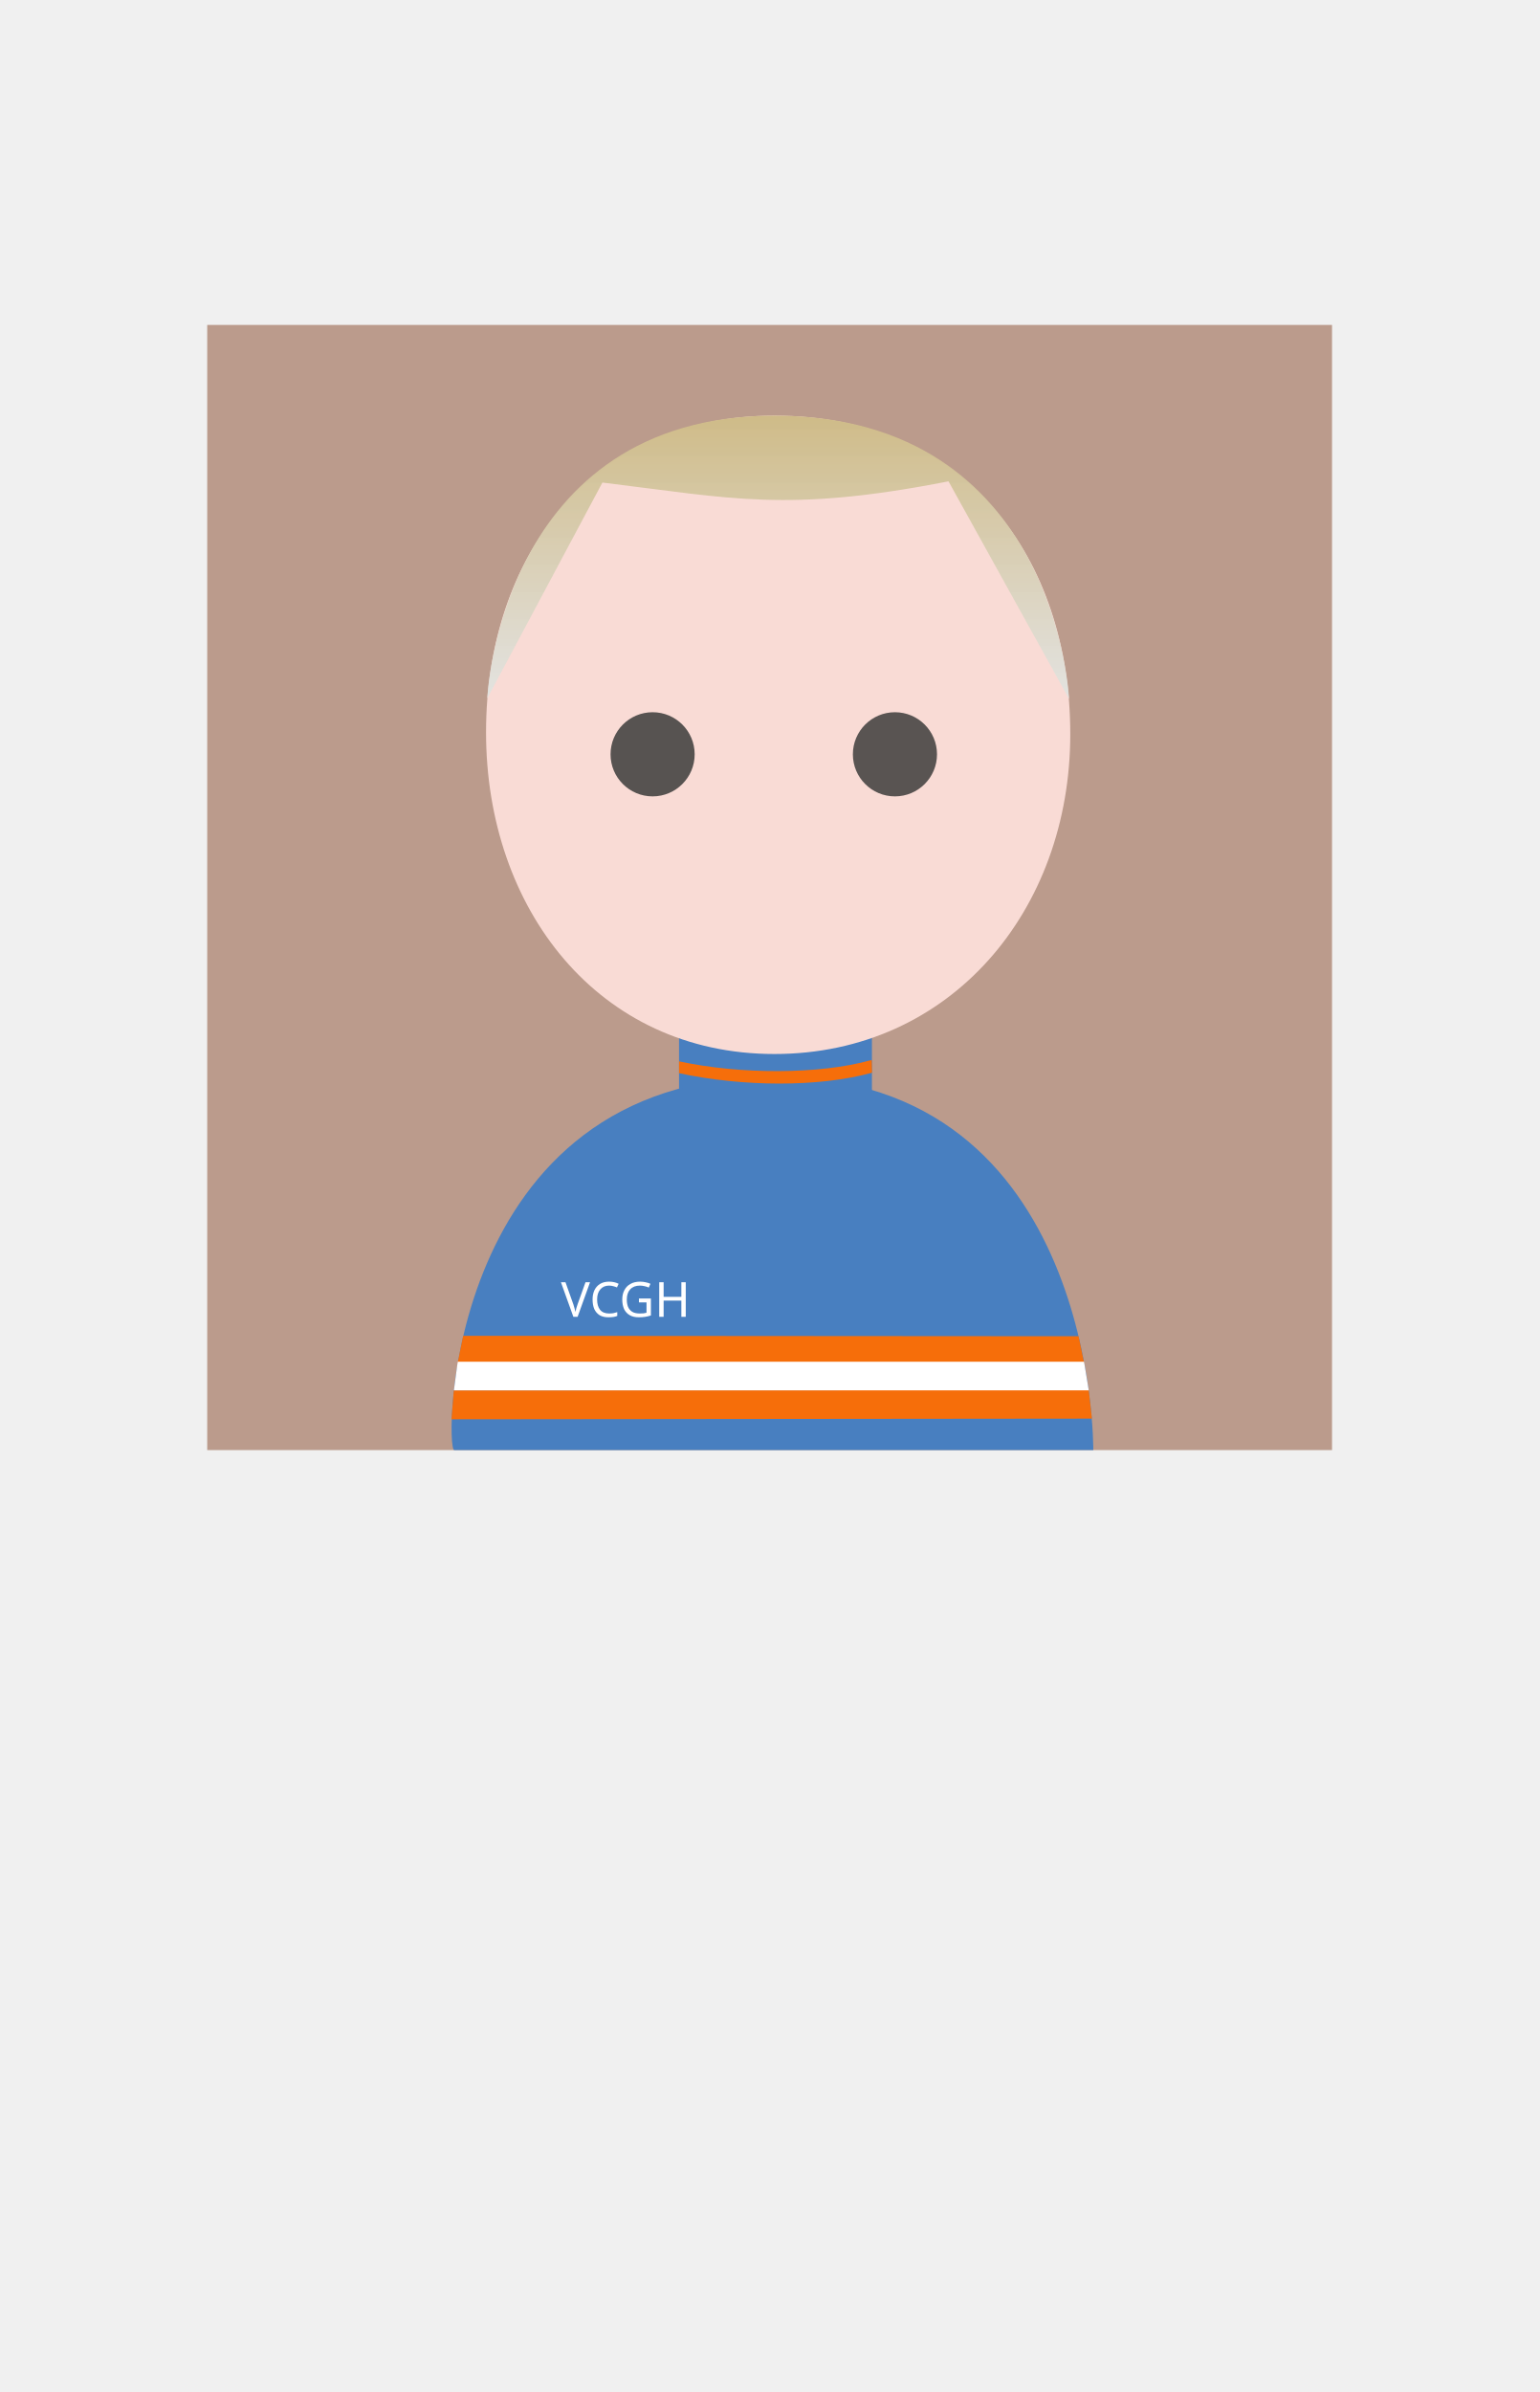
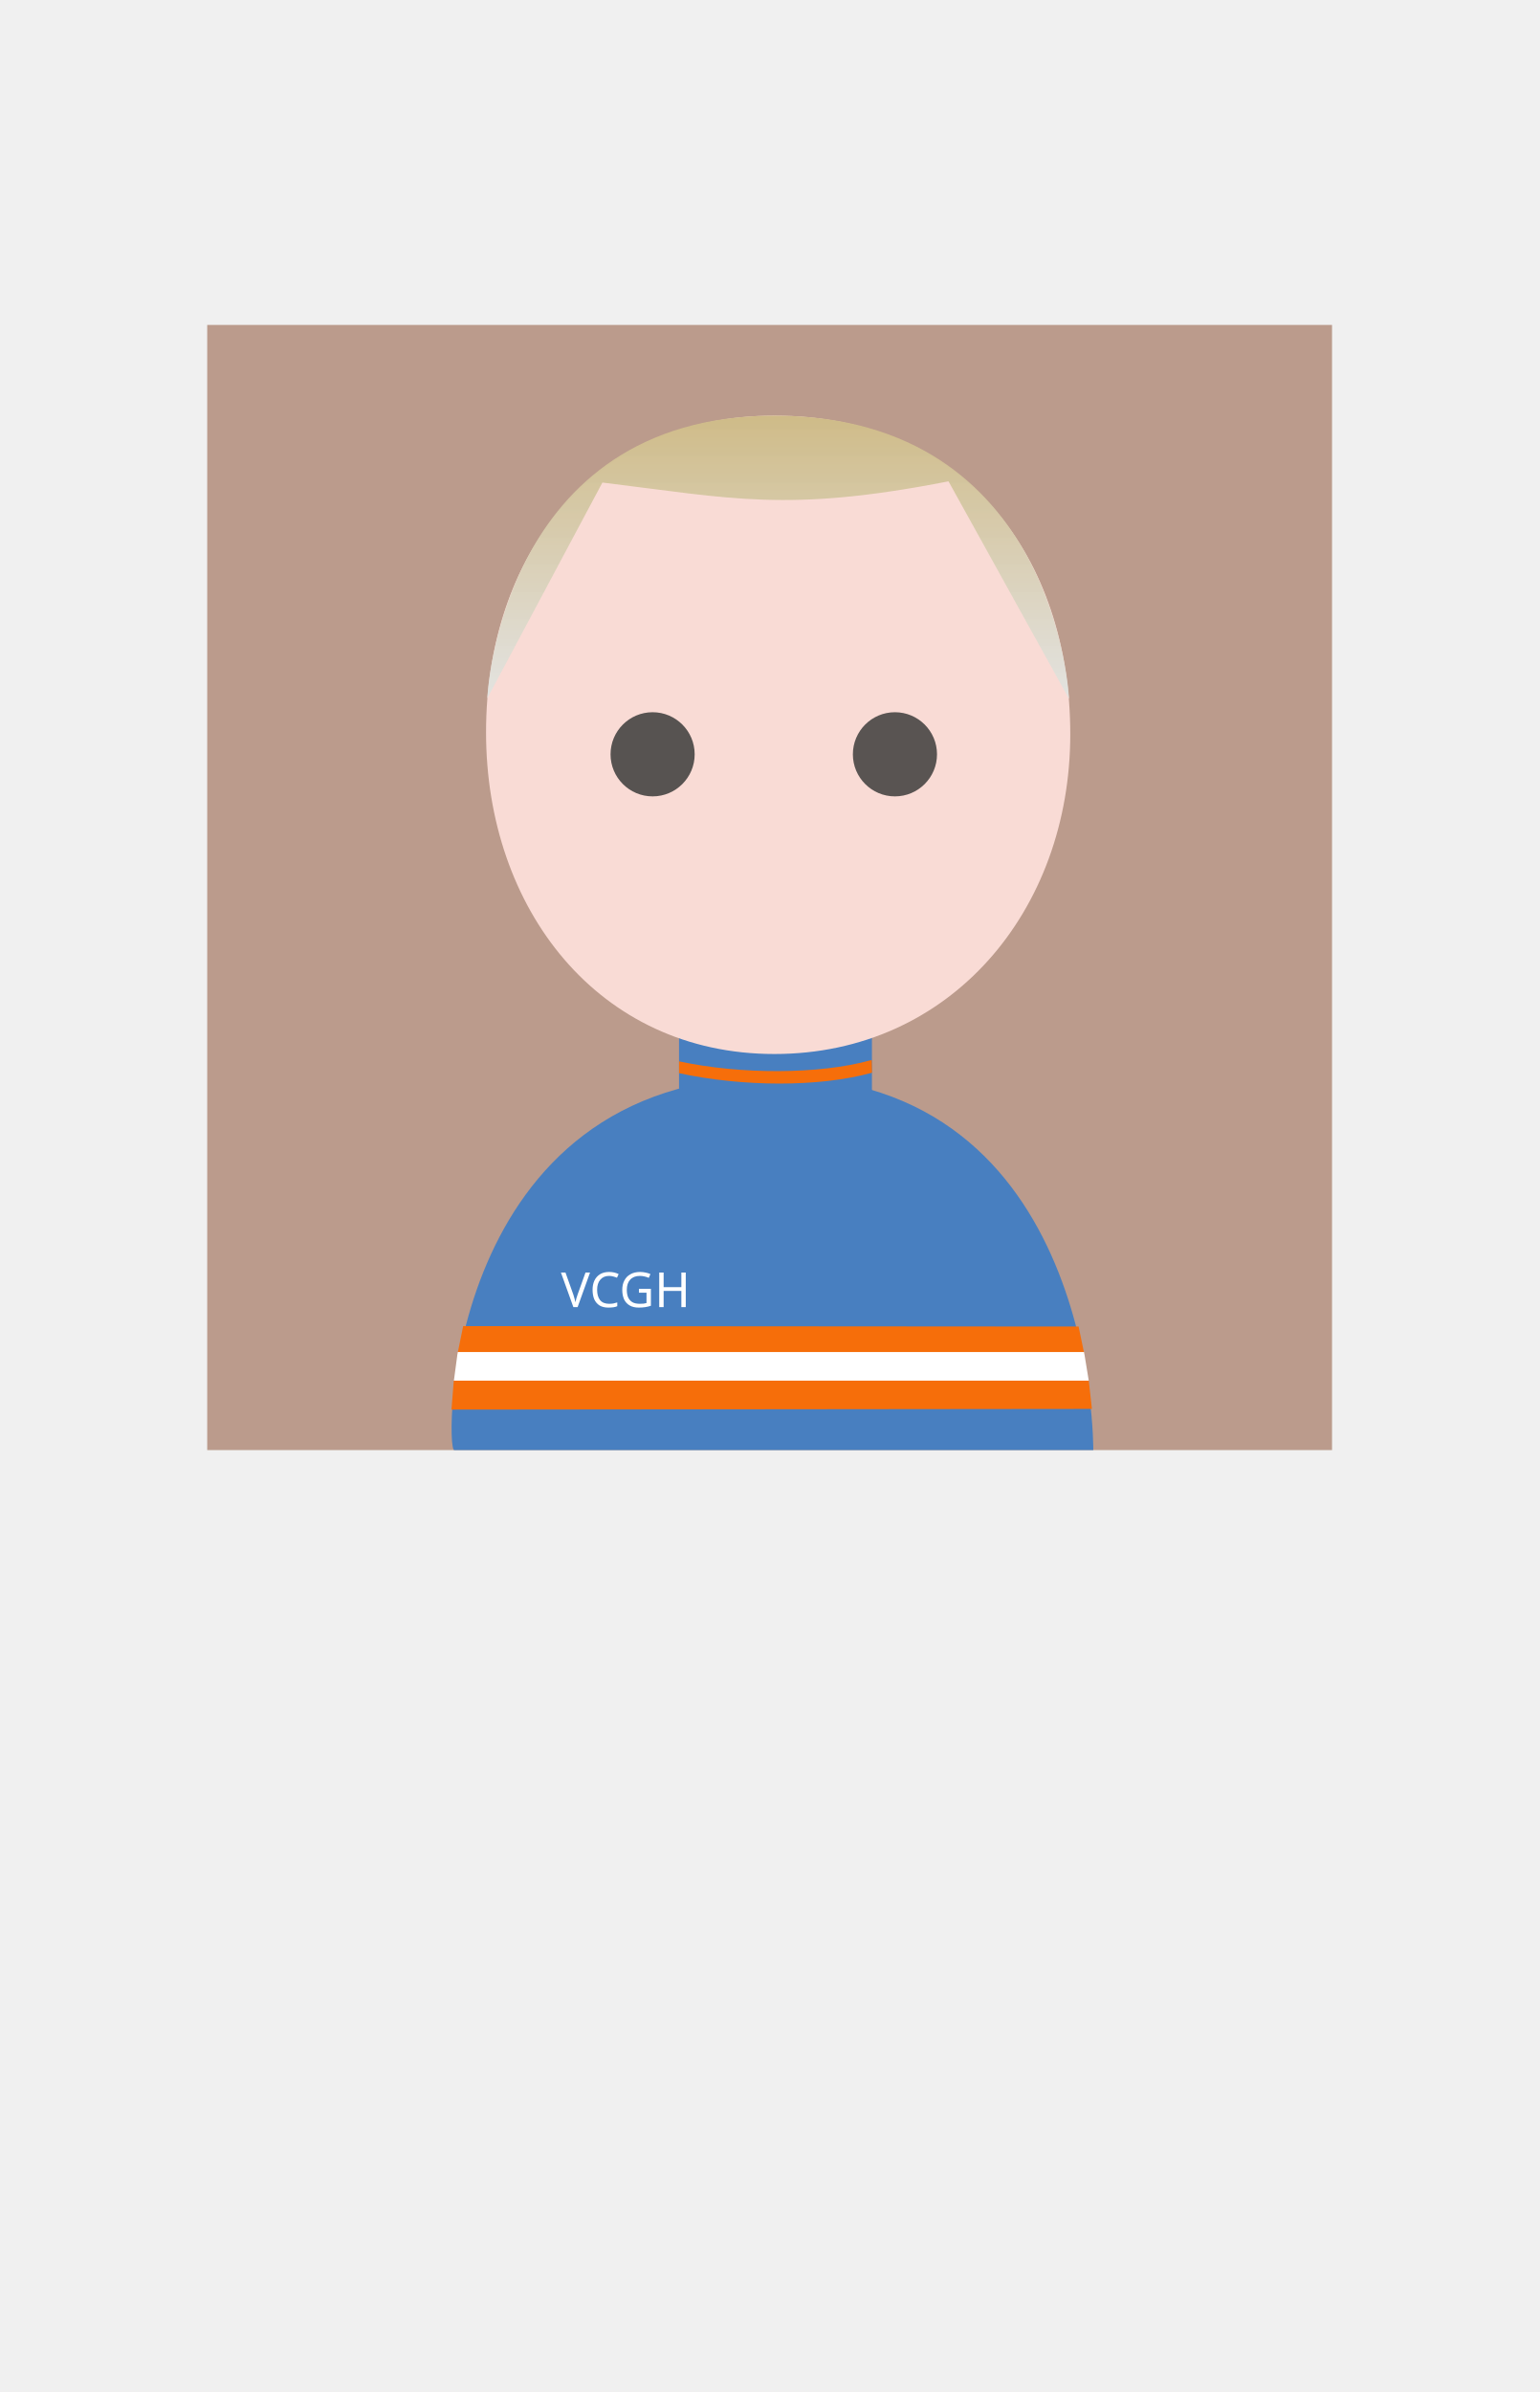
<svg xmlns="http://www.w3.org/2000/svg" version="1.1" x="0" y="0" width="634.96" height="986.44" viewBox="0, 0, 158.74, 246.61">
  <g id="Layer_1">
    <path d="M21.37,33.5 L137.37,33.5 L137.37,149.5 L21.37,149.5 z" fill="#BB9B8C" id="Background" />
    <g id="Body">
      <path d="M70.028,105.404 L89.92,105.404 L89.92,114.268 L70.028,114.268 z" fill="#487FC0" />
      <path d="M79.842,111.001 L79.842,111.001 L79.842,111.001 L79.842,111.001 L79.842,111.001 C45.842,111.001 45.842,149.5 46.842,149.5 L79.841,149.5 L79.842,149.5 L112.748,149.5 C112.749,149.499 113.144,111.001 79.842,111.001 z" fill="#487FC0" />
      <path d="M89.902,109.297 L89.933,110.594 C84.461,112.11 76.545,112.048 70.027,110.641 L70.027,109.422 C76.357,110.789 84.486,110.778 89.75,109.32 z" fill="#F66E0A" />
      <g id="stripes">
-         <path d="M111.234,137.763 L111.828,140.623 L47.172,140.623 L47.766,137.717 L111.234,137.763 z" fill="#F66E0A" />
-         <path d="M112.281,143.326 L112.609,146.258 L46.558,146.326 L46.797,143.344 L112.281,143.326 z" fill="#F66E0A" />
-         <path d="M111.797,140.388 L112.281,143.344 L46.808,143.342 L47.203,140.388 L111.797,140.388 z" fill="#FFFFFF" />
+         <path d="M111.234,136.763 L111.828,139.623 L47.172,139.623 L47.766,136.717 L111.234,136.763 z" fill="#F66E0A" />
+         <path d="M112.281,142.326 L112.609,145.258 L46.558,145.326 L46.797,142.344 L112.281,142.326 z" fill="#F66E0A" />
+         <path d="M111.797,139.388 L112.281,142.344 L46.808,142.342 L47.203,139.388 L111.797,139.388 z" fill="#FFFFFF" />
      </g>
-       <text transform="matrix(1, 0, 0, 1, 64.884, 135.25)">
+       <text transform="matrix(1, 0, 0, 1, 64.884, 134.25)">
        <tspan x="-7.035" y="0.512" font-family="HelveticaNeue-Medium" font-size="5" fill="#FFFFFF">VCGH</tspan>
      </text>
    </g>
    <g id="Head">
      <path d="M110.375,75.688 C110.375,93.862 98.036,108.666 79.862,108.666 C61.688,108.666 50.125,93.674 50.125,75.5 C50.125,57.326 61.06,42.852 79.862,42.852 C99.56,42.852 110.375,57.513 110.375,75.688 z" fill="#F9DBD5" id="Head" />
      <path d="M71.64,77.767 C71.64,80.163 69.698,82.105 67.302,82.105 C64.907,82.105 62.964,80.163 62.964,77.767 C62.964,75.371 64.907,73.429 67.302,73.429 C69.698,73.429 71.64,75.371 71.64,77.767 z" fill="#3C3C3B" fill-opacity="0.853" id="Left_Eye" />
      <path d="M96.632,77.767 C96.632,80.163 94.689,82.105 92.293,82.105 C89.898,82.105 87.955,80.163 87.955,77.767 C87.955,75.371 89.898,73.429 92.293,73.429 C94.689,73.429 96.632,75.371 96.632,77.767 z" fill="#3C3C3B" fill-opacity="0.842" id="Right_eye" />
      <path d="M50.25,72 L62.125,49.75 C75.5,51.375 81.181,52.875 97.818,49.625 L110.25,72.062 C110.25,72.062 109,42.854 79.876,42.853 C51.5,42.852 50.25,72 50.25,72 z" fill="url(#Gradient_1)" id="Hair" />
    </g>
  </g>
  <defs>
    <linearGradient id="Gradient_1" gradientUnits="userSpaceOnUse" x1="42.853" y1="-80.25" x2="72.062" y2="-80.25" gradientTransform="matrix(0, 1, -1, 0, 0, 0)">
      <stop offset="0" stop-color="#CFBB88" />
      <stop offset="1" stop-color="#E2E3E1" stop-opacity="0.959" />
    </linearGradient>
  </defs>
</svg>
